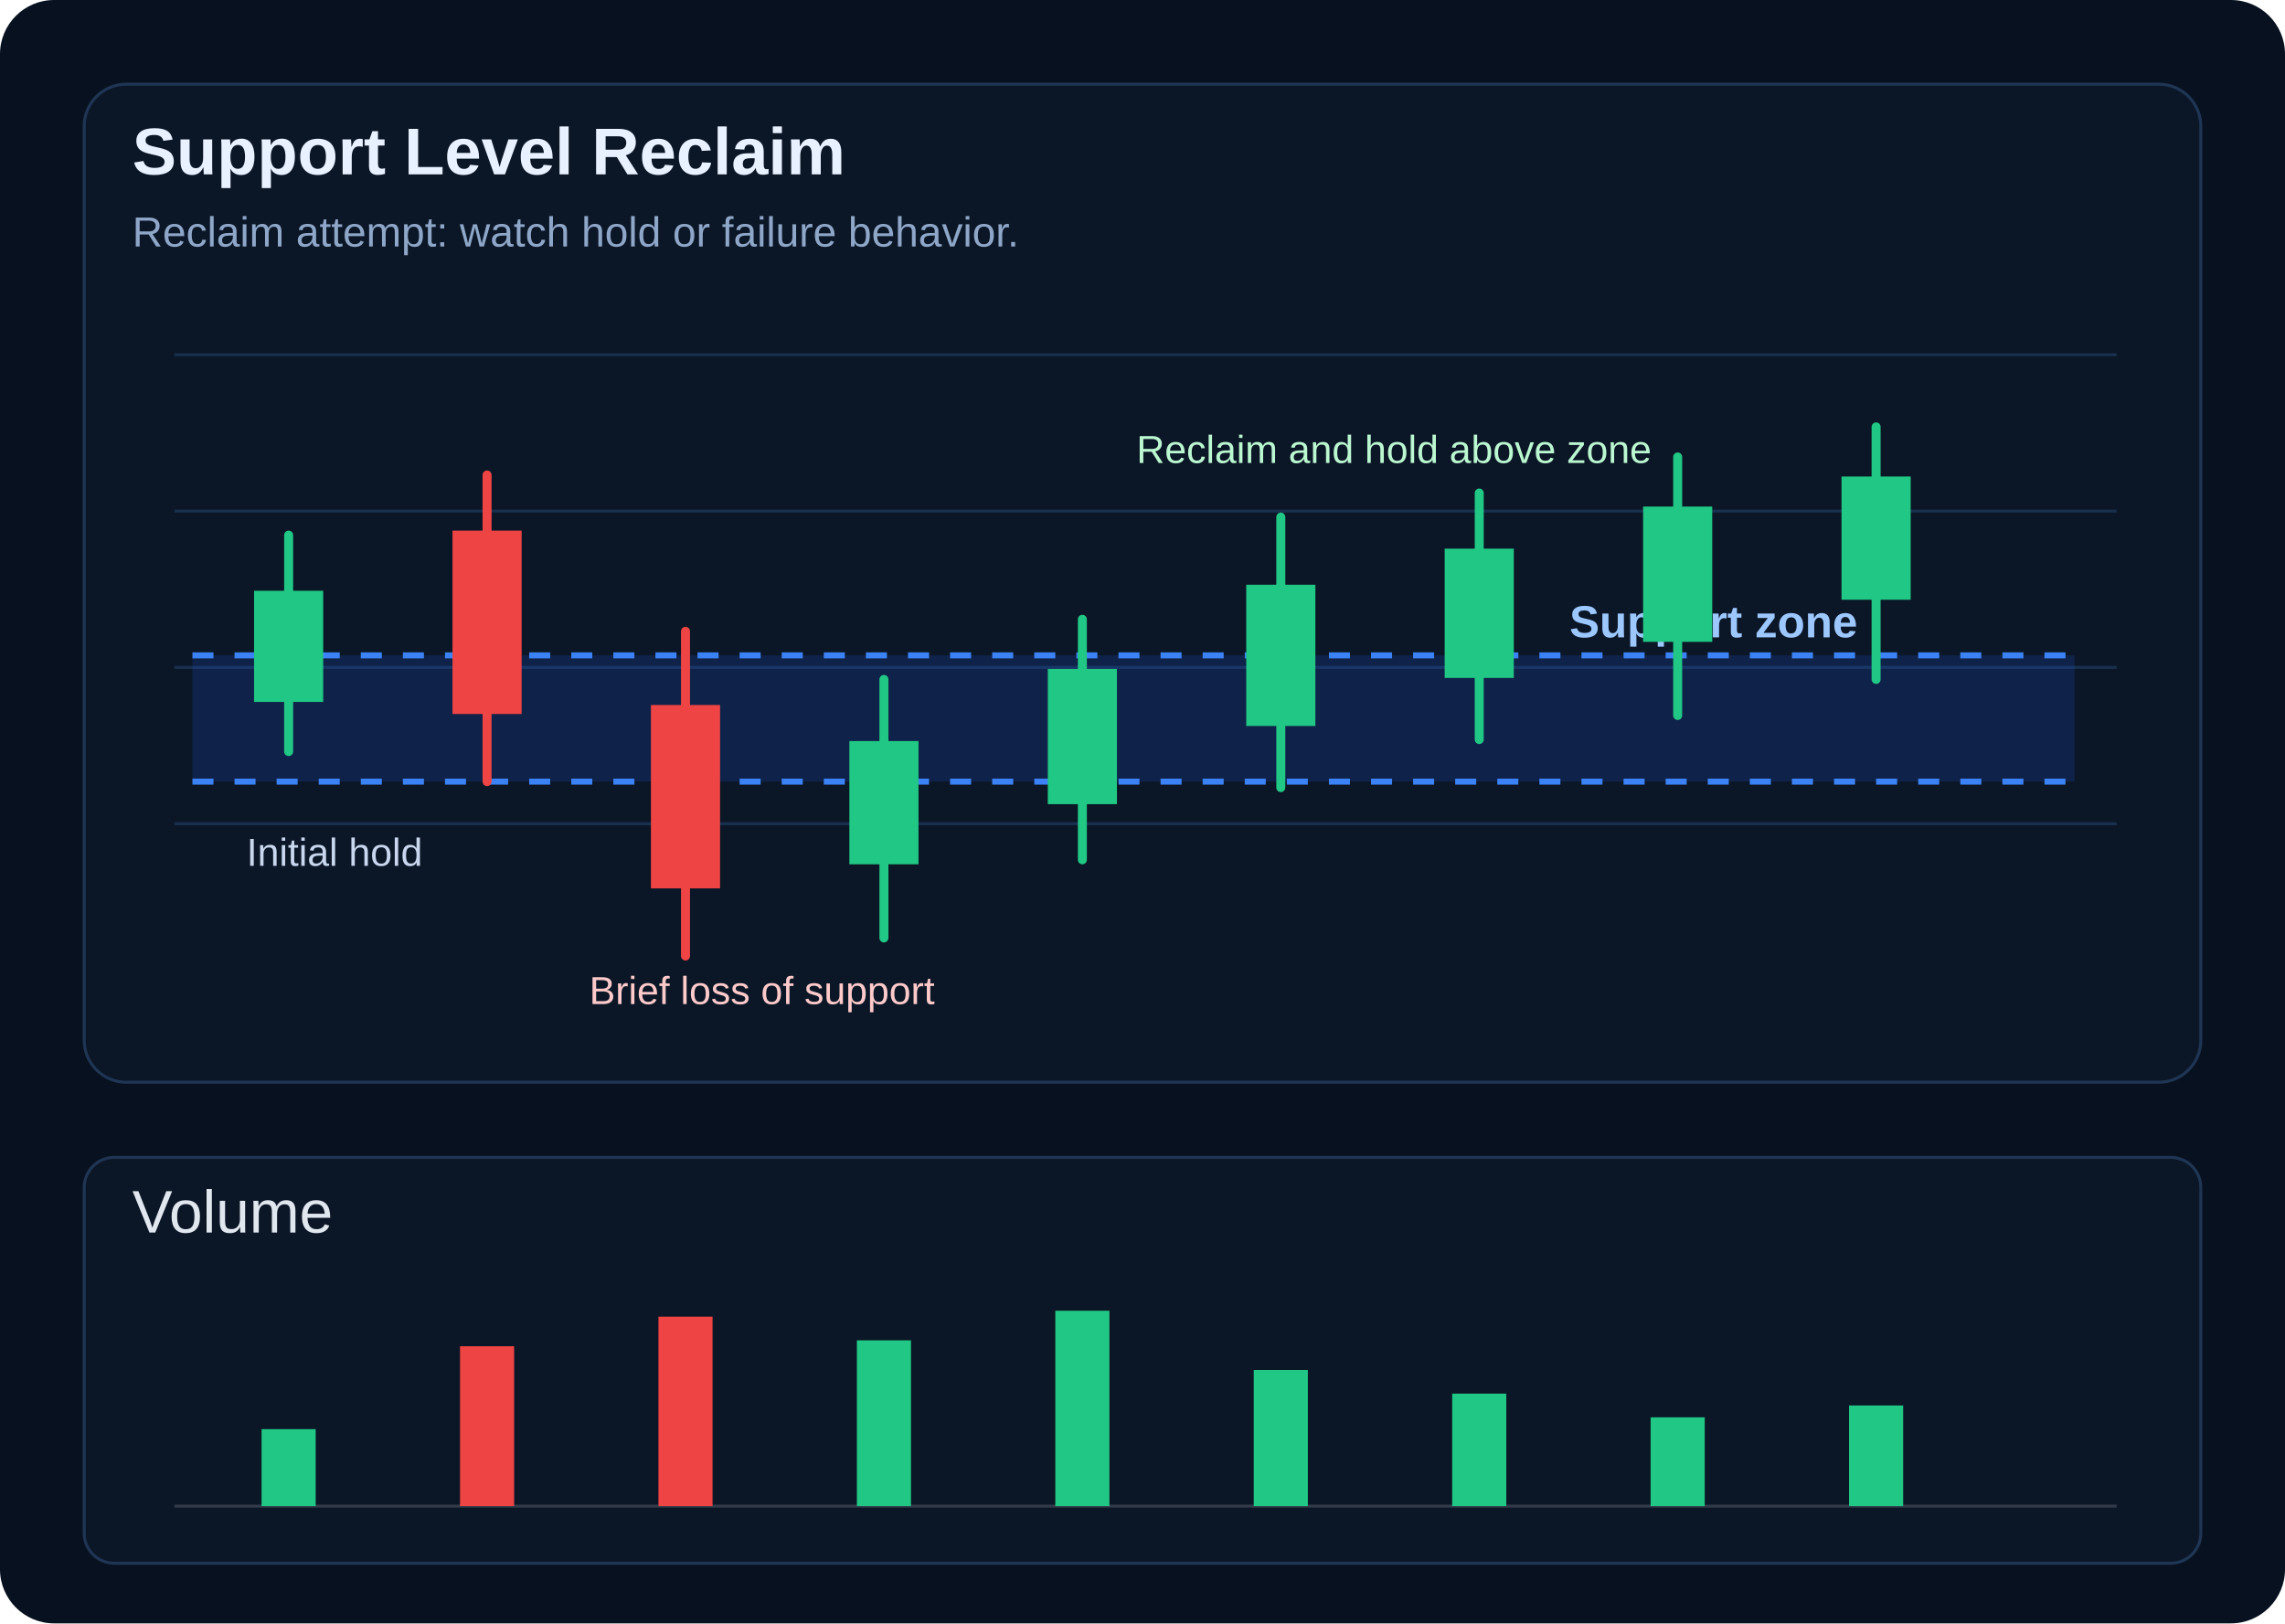
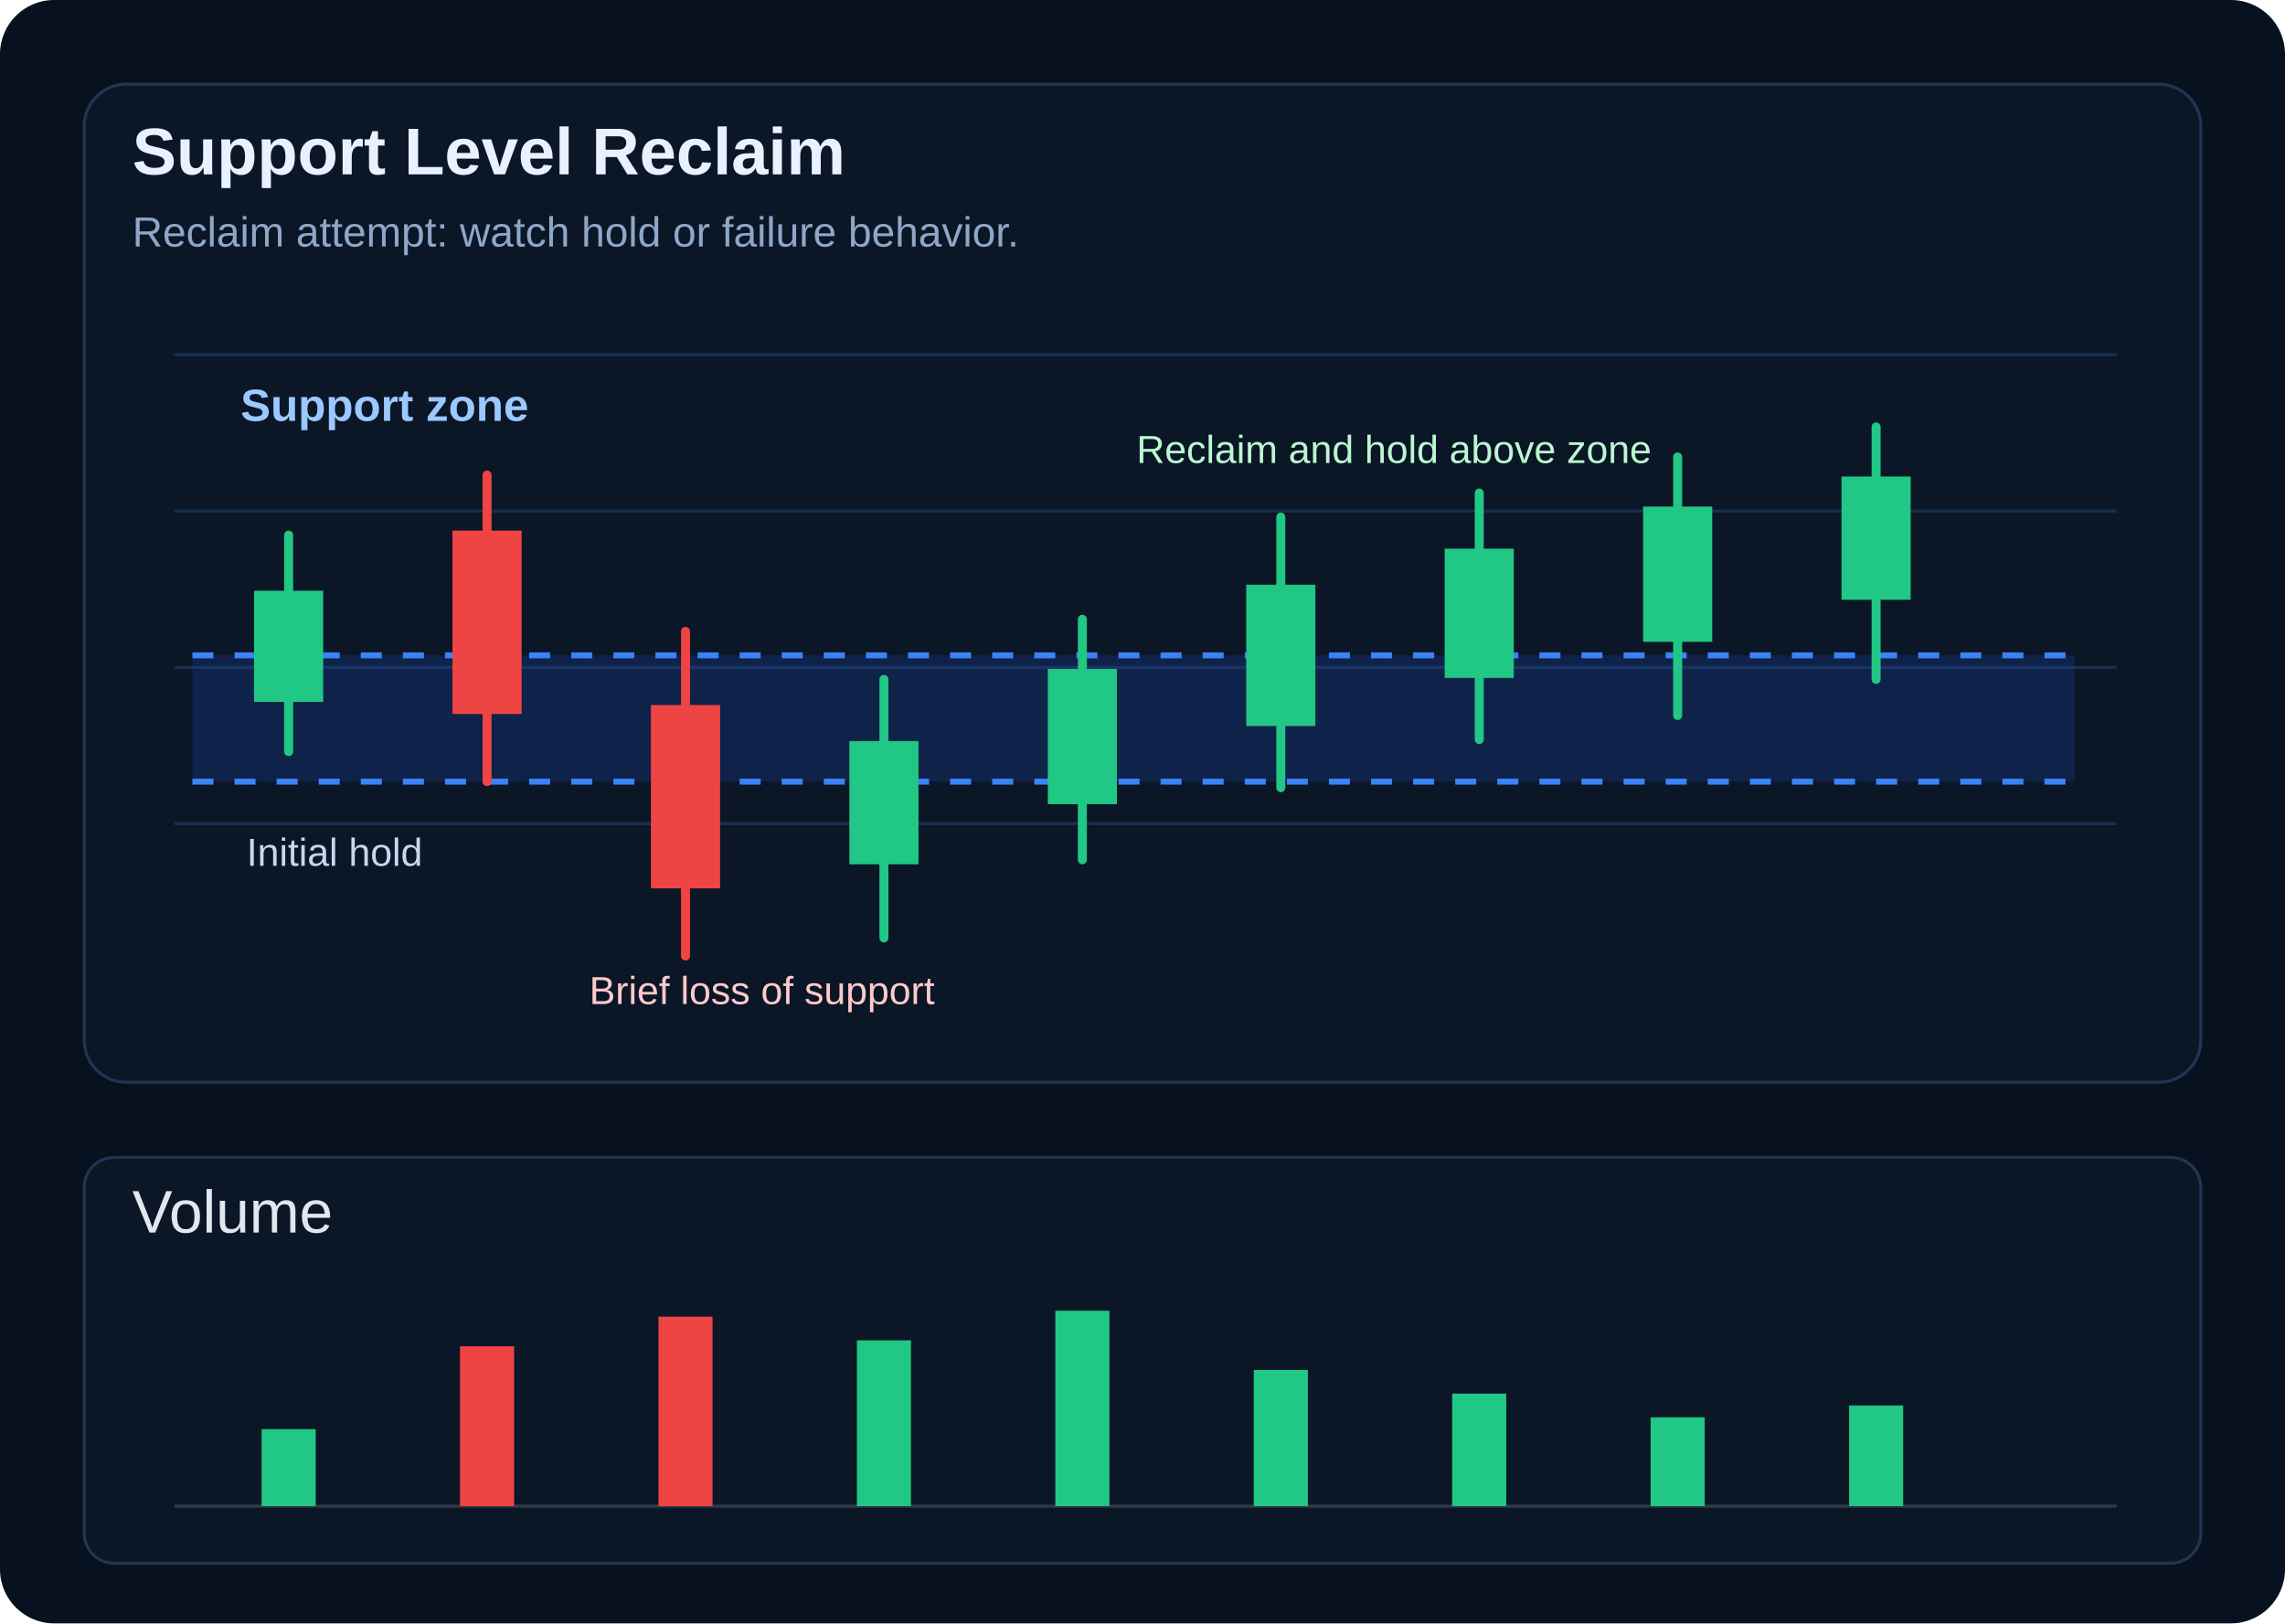
<svg xmlns="http://www.w3.org/2000/svg" viewBox="0.0 0.0 760.0 540.0" role="img" aria-labelledby="title desc">
  <rect width="760" height="540.0" rx="18" fill="#07111f" />
  <rect x="28" y="28" width="704" height="332" rx="14" fill="#0b1626" stroke="#1f3554" />
  <text x="44" y="58" fill="#e8f1ff" font-family="Arial, sans-serif" font-size="22" font-weight="700">Support Level Reclaim</text>
  <text x="44" y="82" fill="#8ea6c8" font-family="Arial, sans-serif" font-size="14">Reclaim attempt: watch hold or failure behavior.</text>
  <g stroke="#18304e" stroke-width="1">
    <line x1="58" y1="118" x2="704" y2="118" />
    <line x1="58" y1="170" x2="704" y2="170" />
    <line x1="58" y1="222" x2="704" y2="222" />
    <line x1="58" y1="274" x2="704" y2="274" />
  </g>
  <rect x="64" y="218" width="626" height="42" fill="#1d4ed8" opacity=".2" />
  <line x1="64" y1="218" x2="690" y2="218" stroke="#3b82f6" stroke-width="2" stroke-dasharray="7 7" />
  <line x1="64" y1="260" x2="690" y2="260" stroke="#3b82f6" stroke-width="2" stroke-dasharray="7 7" />
-   <text x="522" y="212" fill="#9cc8ff" font-family="Arial, sans-serif" font-size="15" font-weight="700">Support zone</text>
+   <text x="80" y="140" fill="#9cc8ff" font-family="Arial, sans-serif" font-size="15" font-weight="700">Support zone</text>
  <g stroke-linecap="round" stroke-width="3">
    <g stroke="#21c784" fill="#21c784">
      <line x1="96" y1="178" x2="96" y2="250" />
      <rect x="86" y="198" width="20" height="34" />
      <line x1="294" y1="226" x2="294" y2="312" />
      <rect x="284" y="248" width="20" height="38" />
      <line x1="360" y1="206" x2="360" y2="286" />
      <rect x="350" y="224" width="20" height="42" />
      <line x1="426" y1="172" x2="426" y2="262" />
      <rect x="416" y="196" width="20" height="44" />
      <line x1="492" y1="164" x2="492" y2="246" />
      <rect x="482" y="184" width="20" height="40" />
      <line x1="558" y1="152" x2="558" y2="238" />
      <rect x="548" y="170" width="20" height="42" />
      <line x1="624" y1="142" x2="624" y2="226" />
      <rect x="614" y="160" width="20" height="38" />
    </g>
    <g stroke="#ef4444" fill="#ef4444">
      <line x1="162" y1="158" x2="162" y2="260" />
      <rect x="152" y="178" width="20" height="58" />
      <line x1="228" y1="210" x2="228" y2="318" />
      <rect x="218" y="236" width="20" height="58" />
    </g>
  </g>
  <text x="82" y="288" fill="#c8d7ee" font-family="Arial, sans-serif" font-size="13">Initial hold</text>
  <text x="196" y="334" fill="#fecaca" font-family="Arial, sans-serif" font-size="13">Brief loss of support</text>
  <text x="378" y="154" fill="#bbf7d0" font-family="Arial, sans-serif" font-size="13">Reclaim and hold above zone</text>
  <rect x="28" y="385.0" width="704" height="135" rx="10" fill="#0b1626" stroke="#1f3554" />
  <text x="44" y="410.0" font-family="Arial, sans-serif" font-size="20" fill="#e1e7ef">Volume</text>
  <line x1="58" y1="501.0" x2="704" y2="501.0" stroke="#303a49" />
  <rect x="87.0" y="475.394" width="18" height="25.606" fill="#21c784" />
  <rect x="153.0" y="447.818" width="18" height="53.182" fill="#ef4444" />
  <rect x="219.0" y="437.97" width="18" height="63.03" fill="#ef4444" />
  <rect x="285.0" y="445.848" width="18" height="55.152" fill="#21c784" />
  <rect x="351.0" y="436.0" width="18" height="65.0" fill="#21c784" />
  <rect x="417.0" y="455.697" width="18" height="45.303" fill="#21c784" />
  <rect x="483.0" y="463.576" width="18" height="37.424" fill="#21c784" />
  <rect x="549.0" y="471.455" width="18" height="29.545" fill="#21c784" />
  <rect x="615.0" y="467.515" width="18" height="33.485" fill="#21c784" />
</svg>
